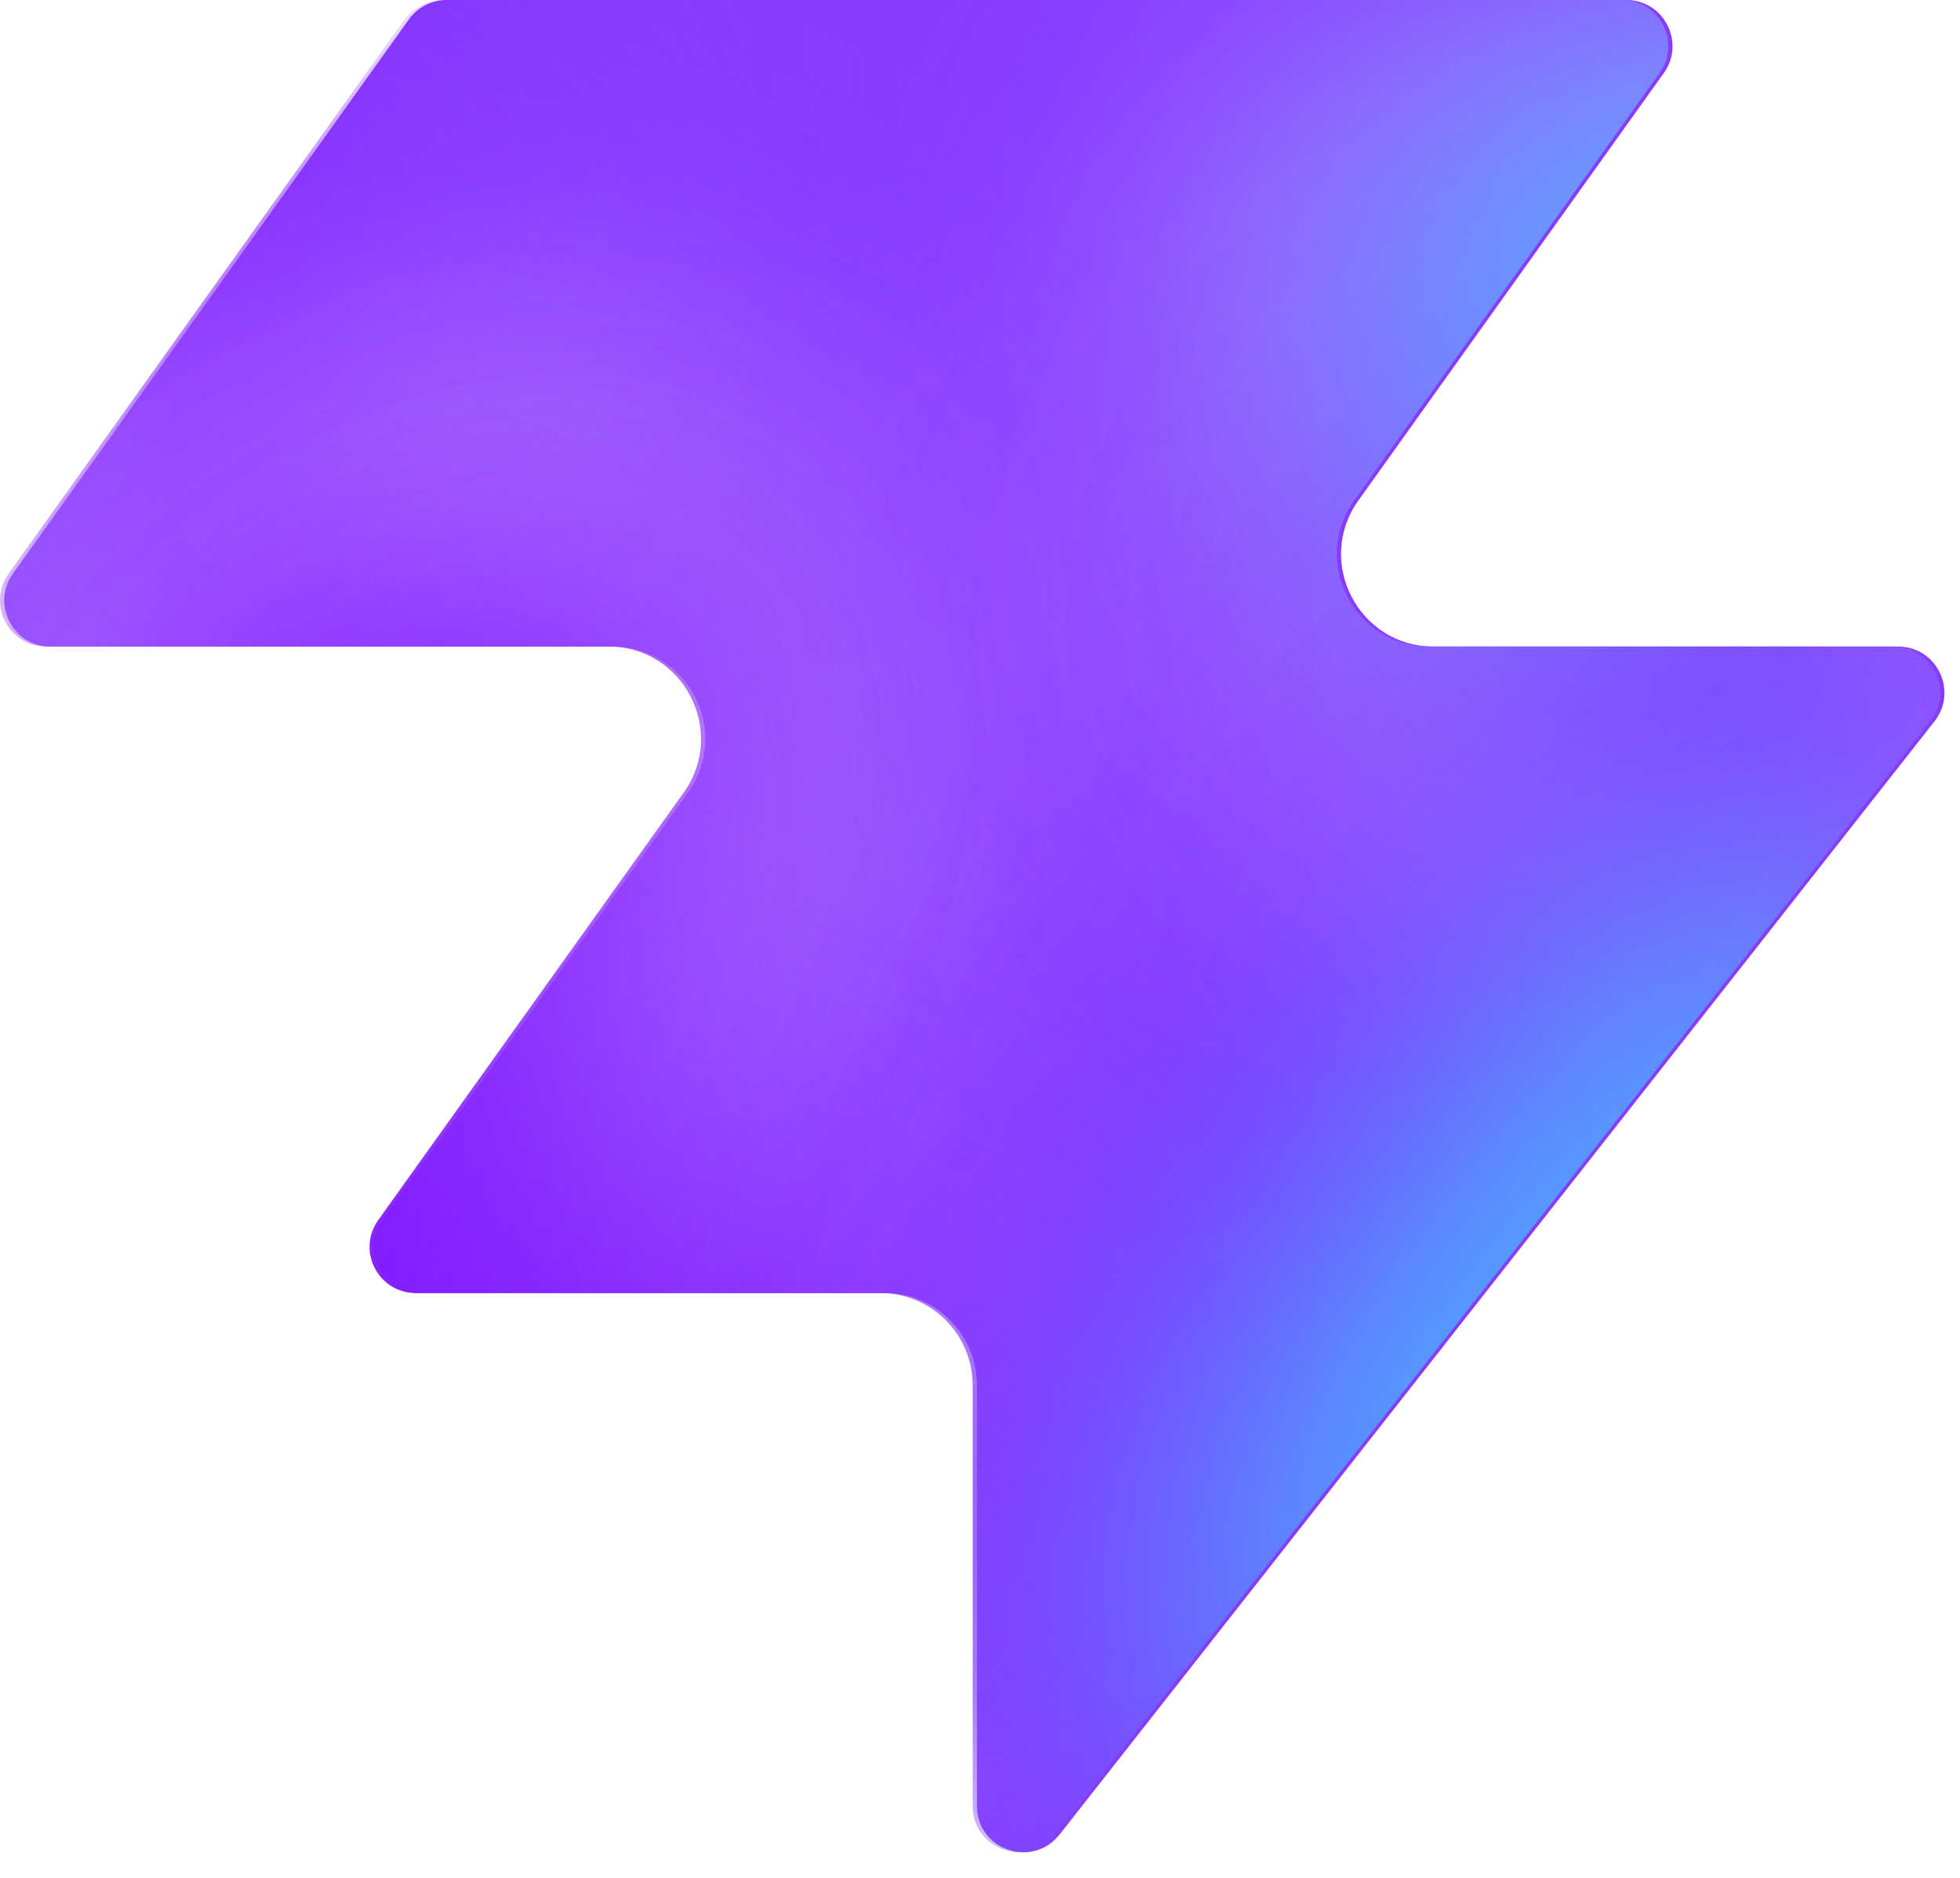
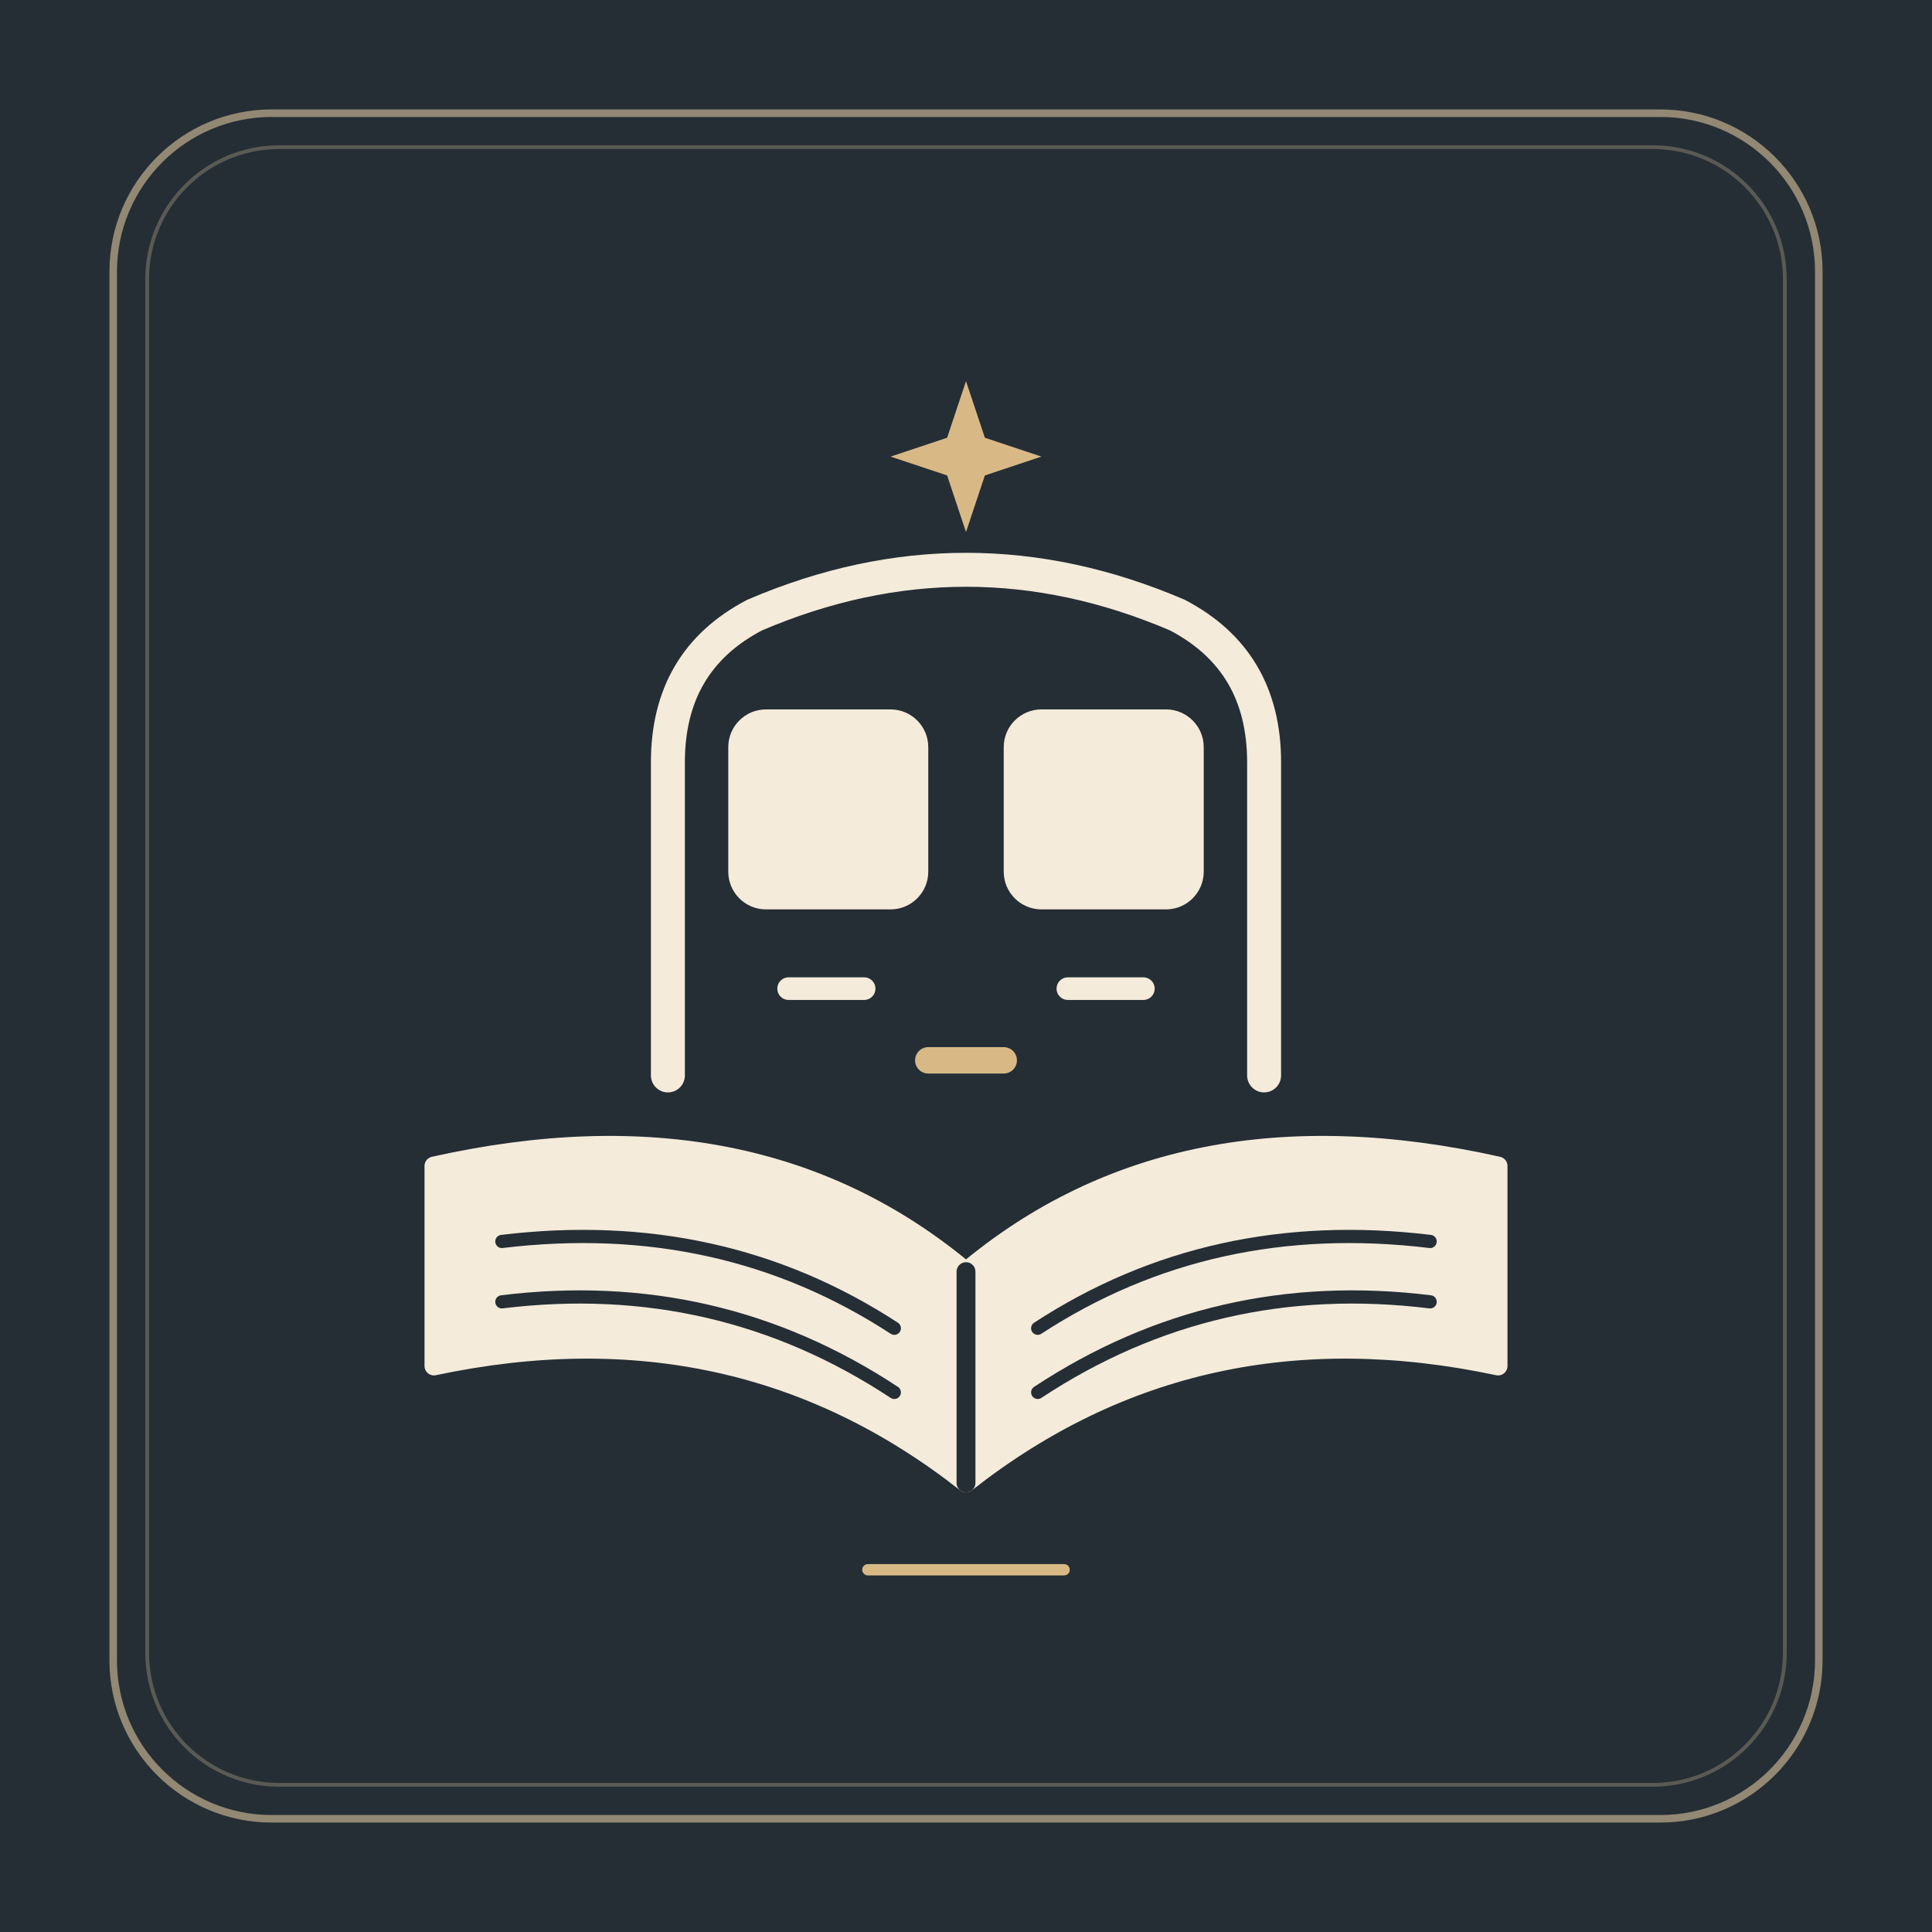
- <svg xmlns="http://www.w3.org/2000/svg" width="48" height="46" fill="none" viewBox="0 0 48 46">
-   <path fill="#863bff" d="M25.946 44.938c-.664.845-2.021.375-2.021-.698V33.937a2.26 2.26 0 0 0-2.262-2.262H10.287c-.92 0-1.456-1.04-.92-1.788l7.48-10.471c1.07-1.497 0-3.578-1.842-3.578H1.237c-.92 0-1.456-1.04-.92-1.788L10.013.474c.214-.297.556-.474.92-.474h28.894c.92 0 1.456 1.04.92 1.788l-7.48 10.471c-1.07 1.498 0 3.579 1.842 3.579h11.377c.943 0 1.473 1.088.89 1.83L25.947 44.94z" style="fill:#863bff;fill:color(display-p3 .525 .23 1);fill-opacity:1" />
-   <mask id="a" width="48" height="46" x="0" y="0" maskUnits="userSpaceOnUse" style="mask-type:alpha">
-     <path fill="#000" d="M25.842 44.938c-.664.844-2.021.375-2.021-.698V33.937a2.26 2.26 0 0 0-2.262-2.262H10.183c-.92 0-1.456-1.04-.92-1.788l7.48-10.471c1.07-1.498 0-3.579-1.842-3.579H1.133c-.92 0-1.456-1.04-.92-1.787L9.91.473c.214-.297.556-.474.92-.474h28.894c.92 0 1.456 1.04.92 1.788l-7.48 10.471c-1.07 1.498 0 3.578 1.842 3.578h11.377c.943 0 1.473 1.088.89 1.832L25.843 44.94z" style="fill:#000;fill-opacity:1" />
-   </mask>
-   <g mask="url(#a)">
-     <g filter="url(#b)">
-       <ellipse cx="5.508" cy="14.704" fill="#ede6ff" rx="5.508" ry="14.704" style="fill:#ede6ff;fill:color(display-p3 .927 .903 1);fill-opacity:1" transform="matrix(.00324 1 1 -.00324 -4.47 31.516)" />
-     </g>
-     <g filter="url(#c)">
-       <ellipse cx="10.399" cy="29.851" fill="#ede6ff" rx="10.399" ry="29.851" style="fill:#ede6ff;fill:color(display-p3 .927 .903 1);fill-opacity:1" transform="matrix(.00324 1 1 -.00324 -39.328 7.883)" />
-     </g>
-     <g filter="url(#d)">
-       <ellipse cx="5.508" cy="30.487" fill="#7e14ff" rx="5.508" ry="30.487" style="fill:#7e14ff;fill:color(display-p3 .492 .077 1);fill-opacity:1" transform="rotate(89.814 -25.913 -14.639)scale(1 -1)" />
-     </g>
-     <g filter="url(#e)">
-       <ellipse cx="5.508" cy="30.599" fill="#7e14ff" rx="5.508" ry="30.599" style="fill:#7e14ff;fill:color(display-p3 .492 .077 1);fill-opacity:1" transform="rotate(89.814 -32.644 -3.334)scale(1 -1)" />
-     </g>
-     <g filter="url(#f)">
-       <ellipse cx="5.508" cy="30.599" fill="#7e14ff" rx="5.508" ry="30.599" style="fill:#7e14ff;fill:color(display-p3 .492 .077 1);fill-opacity:1" transform="matrix(.00324 1 1 -.00324 -34.34 30.47)" />
-     </g>
-     <g filter="url(#g)">
-       <ellipse cx="14.072" cy="22.078" fill="#ede6ff" rx="14.072" ry="22.078" style="fill:#ede6ff;fill:color(display-p3 .927 .903 1);fill-opacity:1" transform="rotate(93.35 24.506 48.493)scale(-1 1)" />
-     </g>
-     <g filter="url(#h)">
-       <ellipse cx="3.47" cy="21.501" fill="#7e14ff" rx="3.47" ry="21.501" style="fill:#7e14ff;fill:color(display-p3 .492 .077 1);fill-opacity:1" transform="rotate(89.009 28.708 47.59)scale(-1 1)" />
-     </g>
-     <g filter="url(#i)">
-       <ellipse cx="3.47" cy="21.501" fill="#7e14ff" rx="3.47" ry="21.501" style="fill:#7e14ff;fill:color(display-p3 .492 .077 1);fill-opacity:1" transform="rotate(89.009 28.708 47.59)scale(-1 1)" />
-     </g>
-     <g filter="url(#j)">
-       <ellipse cx=".387" cy="8.972" fill="#7e14ff" rx="4.407" ry="29.108" style="fill:#7e14ff;fill:color(display-p3 .492 .077 1);fill-opacity:1" transform="rotate(39.51 .387 8.972)" />
-     </g>
-     <g filter="url(#k)">
-       <ellipse cx="47.523" cy="-6.092" fill="#7e14ff" rx="4.407" ry="29.108" style="fill:#7e14ff;fill:color(display-p3 .492 .077 1);fill-opacity:1" transform="rotate(37.892 47.523 -6.092)" />
-     </g>
-     <g filter="url(#l)">
-       <ellipse cx="41.412" cy="6.333" fill="#47bfff" rx="5.971" ry="9.665" style="fill:#47bfff;fill:color(display-p3 .28 .748 1);fill-opacity:1" transform="rotate(37.892 41.412 6.333)" />
-     </g>
-     <g filter="url(#m)">
-       <ellipse cx="-1.879" cy="38.332" fill="#7e14ff" rx="4.407" ry="29.108" style="fill:#7e14ff;fill:color(display-p3 .492 .077 1);fill-opacity:1" transform="rotate(37.892 -1.88 38.332)" />
-     </g>
-     <g filter="url(#n)">
-       <ellipse cx="-1.879" cy="38.332" fill="#7e14ff" rx="4.407" ry="29.108" style="fill:#7e14ff;fill:color(display-p3 .492 .077 1);fill-opacity:1" transform="rotate(37.892 -1.88 38.332)" />
-     </g>
-     <g filter="url(#o)">
-       <ellipse cx="35.651" cy="29.907" fill="#7e14ff" rx="4.407" ry="29.108" style="fill:#7e14ff;fill:color(display-p3 .492 .077 1);fill-opacity:1" transform="rotate(37.892 35.651 29.907)" />
-     </g>
-     <g filter="url(#p)">
-       <ellipse cx="38.418" cy="32.4" fill="#47bfff" rx="5.971" ry="15.297" style="fill:#47bfff;fill:color(display-p3 .28 .748 1);fill-opacity:1" transform="rotate(37.892 38.418 32.4)" />
-     </g>
+ <svg xmlns="http://www.w3.org/2000/svg" viewBox="0 0 512 512" role="img" aria-label="종점 없는 서고">
+   <rect width="512" height="512" fill="#252e35" />
+   <rect x="30" y="30" width="452" height="452" rx="42" fill="none" stroke="#bdab8b" stroke-width="2" opacity=".72" />
+   <rect x="39" y="39" width="434" height="434" rx="35" fill="none" stroke="#bdab8b" stroke-width="1" opacity=".35" />
+   <path d="M256 101 261 116 276 121 261 126 256 141 251 126 236 121 251 116Z" fill="#d8b986" />
+   <g stroke="#f4ebda" stroke-linejoin="round" stroke-linecap="round">
+     <path d="M177 285V202Q177 175 200 163Q256 139 312 163Q335 175 335 202V285" fill="none" stroke-width="9" />
+     <rect x="193" y="188" width="53" height="53" rx="10" fill="#f4ebda" stroke="none" />
+     <rect x="266" y="188" width="53" height="53" rx="10" fill="#f4ebda" stroke="none" />
+     <path d="M209 262H229M283 262H303" stroke-width="6" />
+     <path d="M246 281H266" stroke="#d8b986" stroke-width="7" />
+     <path d="M256 337Q200 290 115 309L115 362Q195 345 256 393Q317 345 397 362L397 309Q312 290 256 337Z" fill="#f4ebda" stroke-width="5" />
+     <path d="M256 337V393" fill="none" stroke="#252e35" stroke-width="5" />
+     <path d="M133 329Q191 322 237 352M133 345Q190 338 237 369M379 329Q321 322 275 352M379 345Q322 338 275 369" fill="none" stroke="#252e35" stroke-width="3.5" />
  </g>
-   <defs>
-     <filter id="b" width="60.045" height="41.654" x="-19.77" y="16.149" color-interpolation-filters="sRGB" filterUnits="userSpaceOnUse">
-       <feFlood flood-opacity="0" result="BackgroundImageFix" />
-       <feBlend in="SourceGraphic" in2="BackgroundImageFix" result="shape" />
-       <feGaussianBlur result="effect1_foregroundBlur_2002_17158" stdDeviation="7.659" />
-     </filter>
-     <filter id="c" width="90.34" height="51.437" x="-54.613" y="-7.533" color-interpolation-filters="sRGB" filterUnits="userSpaceOnUse">
-       <feFlood flood-opacity="0" result="BackgroundImageFix" />
-       <feBlend in="SourceGraphic" in2="BackgroundImageFix" result="shape" />
-       <feGaussianBlur result="effect1_foregroundBlur_2002_17158" stdDeviation="7.659" />
-     </filter>
-     <filter id="d" width="79.355" height="29.4" x="-49.64" y="2.03" color-interpolation-filters="sRGB" filterUnits="userSpaceOnUse">
-       <feFlood flood-opacity="0" result="BackgroundImageFix" />
-       <feBlend in="SourceGraphic" in2="BackgroundImageFix" result="shape" />
-       <feGaussianBlur result="effect1_foregroundBlur_2002_17158" stdDeviation="4.596" />
-     </filter>
-     <filter id="e" width="79.579" height="29.4" x="-45.045" y="20.029" color-interpolation-filters="sRGB" filterUnits="userSpaceOnUse">
-       <feFlood flood-opacity="0" result="BackgroundImageFix" />
-       <feBlend in="SourceGraphic" in2="BackgroundImageFix" result="shape" />
-       <feGaussianBlur result="effect1_foregroundBlur_2002_17158" stdDeviation="4.596" />
-     </filter>
-     <filter id="f" width="79.579" height="29.4" x="-43.513" y="21.178" color-interpolation-filters="sRGB" filterUnits="userSpaceOnUse">
-       <feFlood flood-opacity="0" result="BackgroundImageFix" />
-       <feBlend in="SourceGraphic" in2="BackgroundImageFix" result="shape" />
-       <feGaussianBlur result="effect1_foregroundBlur_2002_17158" stdDeviation="4.596" />
-     </filter>
-     <filter id="g" width="74.749" height="58.852" x="15.756" y="-17.901" color-interpolation-filters="sRGB" filterUnits="userSpaceOnUse">
-       <feFlood flood-opacity="0" result="BackgroundImageFix" />
-       <feBlend in="SourceGraphic" in2="BackgroundImageFix" result="shape" />
-       <feGaussianBlur result="effect1_foregroundBlur_2002_17158" stdDeviation="7.659" />
-     </filter>
-     <filter id="h" width="61.377" height="25.362" x="23.548" y="2.284" color-interpolation-filters="sRGB" filterUnits="userSpaceOnUse">
-       <feFlood flood-opacity="0" result="BackgroundImageFix" />
-       <feBlend in="SourceGraphic" in2="BackgroundImageFix" result="shape" />
-       <feGaussianBlur result="effect1_foregroundBlur_2002_17158" stdDeviation="4.596" />
-     </filter>
-     <filter id="i" width="61.377" height="25.362" x="23.548" y="2.284" color-interpolation-filters="sRGB" filterUnits="userSpaceOnUse">
-       <feFlood flood-opacity="0" result="BackgroundImageFix" />
-       <feBlend in="SourceGraphic" in2="BackgroundImageFix" result="shape" />
-       <feGaussianBlur result="effect1_foregroundBlur_2002_17158" stdDeviation="4.596" />
-     </filter>
-     <filter id="j" width="56.045" height="63.649" x="-27.636" y="-22.853" color-interpolation-filters="sRGB" filterUnits="userSpaceOnUse">
-       <feFlood flood-opacity="0" result="BackgroundImageFix" />
-       <feBlend in="SourceGraphic" in2="BackgroundImageFix" result="shape" />
-       <feGaussianBlur result="effect1_foregroundBlur_2002_17158" stdDeviation="4.596" />
-     </filter>
-     <filter id="k" width="54.814" height="64.646" x="20.116" y="-38.415" color-interpolation-filters="sRGB" filterUnits="userSpaceOnUse">
-       <feFlood flood-opacity="0" result="BackgroundImageFix" />
-       <feBlend in="SourceGraphic" in2="BackgroundImageFix" result="shape" />
-       <feGaussianBlur result="effect1_foregroundBlur_2002_17158" stdDeviation="4.596" />
-     </filter>
-     <filter id="l" width="33.541" height="35.313" x="24.641" y="-11.323" color-interpolation-filters="sRGB" filterUnits="userSpaceOnUse">
-       <feFlood flood-opacity="0" result="BackgroundImageFix" />
-       <feBlend in="SourceGraphic" in2="BackgroundImageFix" result="shape" />
-       <feGaussianBlur result="effect1_foregroundBlur_2002_17158" stdDeviation="4.596" />
-     </filter>
-     <filter id="m" width="54.814" height="64.646" x="-29.286" y="6.009" color-interpolation-filters="sRGB" filterUnits="userSpaceOnUse">
-       <feFlood flood-opacity="0" result="BackgroundImageFix" />
-       <feBlend in="SourceGraphic" in2="BackgroundImageFix" result="shape" />
-       <feGaussianBlur result="effect1_foregroundBlur_2002_17158" stdDeviation="4.596" />
-     </filter>
-     <filter id="n" width="54.814" height="64.646" x="-29.286" y="6.009" color-interpolation-filters="sRGB" filterUnits="userSpaceOnUse">
-       <feFlood flood-opacity="0" result="BackgroundImageFix" />
-       <feBlend in="SourceGraphic" in2="BackgroundImageFix" result="shape" />
-       <feGaussianBlur result="effect1_foregroundBlur_2002_17158" stdDeviation="4.596" />
-     </filter>
-     <filter id="o" width="54.814" height="64.646" x="8.244" y="-2.416" color-interpolation-filters="sRGB" filterUnits="userSpaceOnUse">
-       <feFlood flood-opacity="0" result="BackgroundImageFix" />
-       <feBlend in="SourceGraphic" in2="BackgroundImageFix" result="shape" />
-       <feGaussianBlur result="effect1_foregroundBlur_2002_17158" stdDeviation="4.596" />
-     </filter>
-     <filter id="p" width="39.409" height="43.623" x="18.713" y="10.588" color-interpolation-filters="sRGB" filterUnits="userSpaceOnUse">
-       <feFlood flood-opacity="0" result="BackgroundImageFix" />
-       <feBlend in="SourceGraphic" in2="BackgroundImageFix" result="shape" />
-       <feGaussianBlur result="effect1_foregroundBlur_2002_17158" stdDeviation="4.596" />
-     </filter>
-   </defs>
+   <path d="M230 416H282" stroke="#d8b986" stroke-width="3" stroke-linecap="round" />
</svg>
